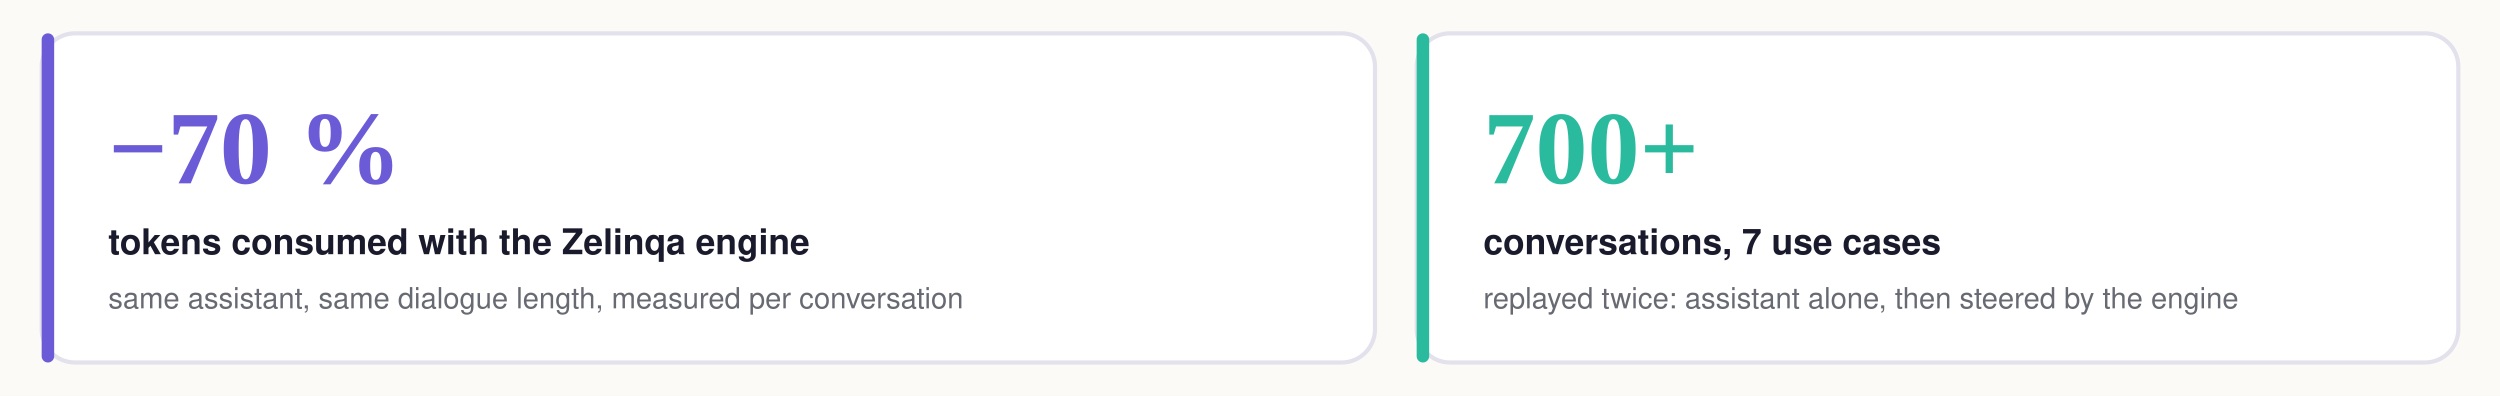
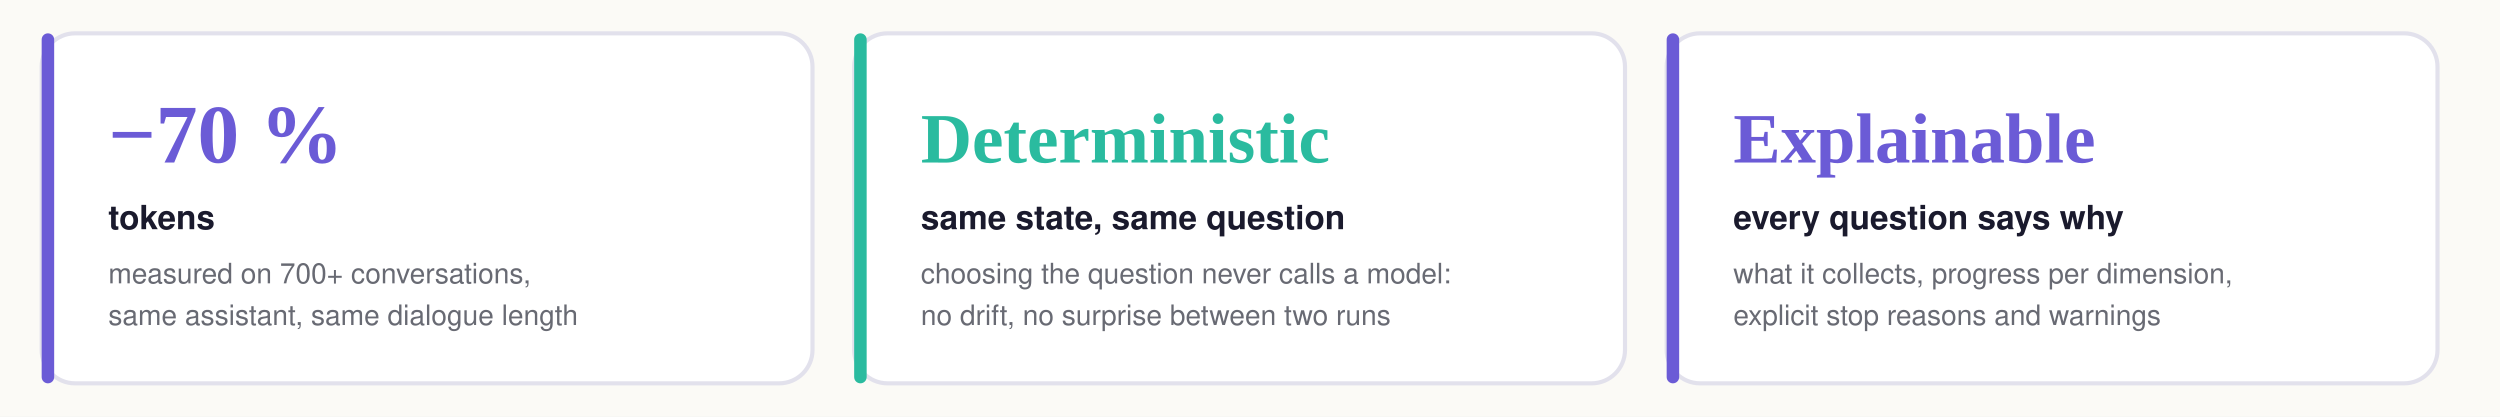
- <svg xmlns="http://www.w3.org/2000/svg" width="1200" height="190" viewBox="0 0 1200 190" role="img" aria-label="Test bench, September 2026: 70 percent fewer tokens consumed, measured on more than 700 conversations across seven use cases.">
-   <rect width="1200" height="190" fill="#FBFAF6" />
-   <rect x="20" y="16" width="640" height="158" rx="16" fill="#FFFFFF" stroke="#E2E1EC" stroke-width="2" />
-   <rect x="20" y="16" width="6" height="158" rx="3" fill="#6B5BD6" />
-   <text x="52" y="88" font-family="Georgia, 'Times New Roman', serif" font-size="50" font-weight="700" fill="#6B5BD6">−70 %</text>
-   <text x="52" y="122" font-family="-apple-system, 'Segoe UI', Helvetica, Arial, sans-serif" font-size="17" font-weight="600" fill="#1A1A2D">tokens consumed with the Zelinqa engine</text>
-   <text x="52" y="148" font-family="-apple-system, 'Segoe UI', Helvetica, Arial, sans-serif" font-size="14" font-weight="400" fill="#686A73">same assistant, same dialogue length, measured per conversation</text>
-   <rect x="680" y="16" width="500" height="158" rx="16" fill="#FFFFFF" stroke="#E2E1EC" stroke-width="2" />
-   <rect x="680" y="16" width="6" height="158" rx="3" fill="#2ABB9F" />
-   <text x="712" y="88" font-family="Georgia, 'Times New Roman', serif" font-size="50" font-weight="700" fill="#2ABB9F">700+</text>
-   <text x="712" y="122" font-family="-apple-system, 'Segoe UI', Helvetica, Arial, sans-serif" font-size="17" font-weight="600" fill="#1A1A2D">conversations, 7 use cases</text>
-   <text x="712" y="148" font-family="-apple-system, 'Segoe UI', Helvetica, Arial, sans-serif" font-size="14" font-weight="400" fill="#686A73">replayed twice: assistant alone, then steered by the engine</text>
+ <svg xmlns="http://www.w3.org/2000/svg" width="1200" height="200" viewBox="0 0 1200 200" role="img" aria-label="70 percent fewer tokens, measured on 700+ conversations; deterministic: the same state returns the same question and choosing never calls a model; explainable: every question says what it collects and progress is reported per dimension.">
+   <rect width="1200" height="200" fill="#FBFAF6" />
+   <rect x="20" y="16" width="370" height="168" rx="16" fill="#FFFFFF" stroke="#E2E1EC" stroke-width="2" />
+   <rect x="20" y="16" width="6" height="168" rx="3" fill="#6B5BD6" />
+   <text x="52" y="78" font-family="Georgia, 'Times New Roman', serif" font-size="40" font-weight="700" fill="#6B5BD6">−70 %</text>
+   <text x="52" y="110" font-family="-apple-system, 'Segoe UI', Helvetica, Arial, sans-serif" font-size="16" font-weight="600" fill="#1A1A2D">tokens</text>
+   <text x="52" y="136" font-family="-apple-system, 'Segoe UI', Helvetica, Arial, sans-serif" font-size="13.5" font-weight="400" fill="#686A73">measured on 700+ conversations,</text>
+   <text x="52" y="156" font-family="-apple-system, 'Segoe UI', Helvetica, Arial, sans-serif" font-size="13.5" font-weight="400" fill="#686A73">same assistant, same dialogue length</text>
+   <rect x="410" y="16" width="370" height="168" rx="16" fill="#FFFFFF" stroke="#E2E1EC" stroke-width="2" />
+   <rect x="410" y="16" width="6" height="168" rx="3" fill="#2ABB9F" />
+   <text x="442" y="78" font-family="Georgia, 'Times New Roman', serif" font-size="34" font-weight="700" fill="#2ABB9F">Deterministic</text>
+   <text x="442" y="110" font-family="-apple-system, 'Segoe UI', Helvetica, Arial, sans-serif" font-size="16" font-weight="600" fill="#1A1A2D">same state, same question</text>
+   <text x="442" y="136" font-family="-apple-system, 'Segoe UI', Helvetica, Arial, sans-serif" font-size="13.5" font-weight="400" fill="#686A73">choosing the question never calls a model:</text>
+   <text x="442" y="156" font-family="-apple-system, 'Segoe UI', Helvetica, Arial, sans-serif" font-size="13.5" font-weight="400" fill="#686A73">no drift, no surprise between two runs</text>
+   <rect x="800" y="16" width="370" height="168" rx="16" fill="#FFFFFF" stroke="#E2E1EC" stroke-width="2" />
+   <rect x="800" y="16" width="6" height="168" rx="3" fill="#6B5BD6" />
+   <text x="832" y="78" font-family="Georgia, 'Times New Roman', serif" font-size="34" font-weight="700" fill="#6B5BD6">Explainable</text>
+   <text x="832" y="110" font-family="-apple-system, 'Segoe UI', Helvetica, Arial, sans-serif" font-size="16" font-weight="600" fill="#1A1A2D">every question says why</text>
+   <text x="832" y="136" font-family="-apple-system, 'Segoe UI', Helvetica, Arial, sans-serif" font-size="13.5" font-weight="400" fill="#686A73">what it collects, progress per dimension,</text>
+   <text x="832" y="156" font-family="-apple-system, 'Segoe UI', Helvetica, Arial, sans-serif" font-size="13.5" font-weight="400" fill="#686A73">explicit stop reasons and warnings</text>
</svg>
